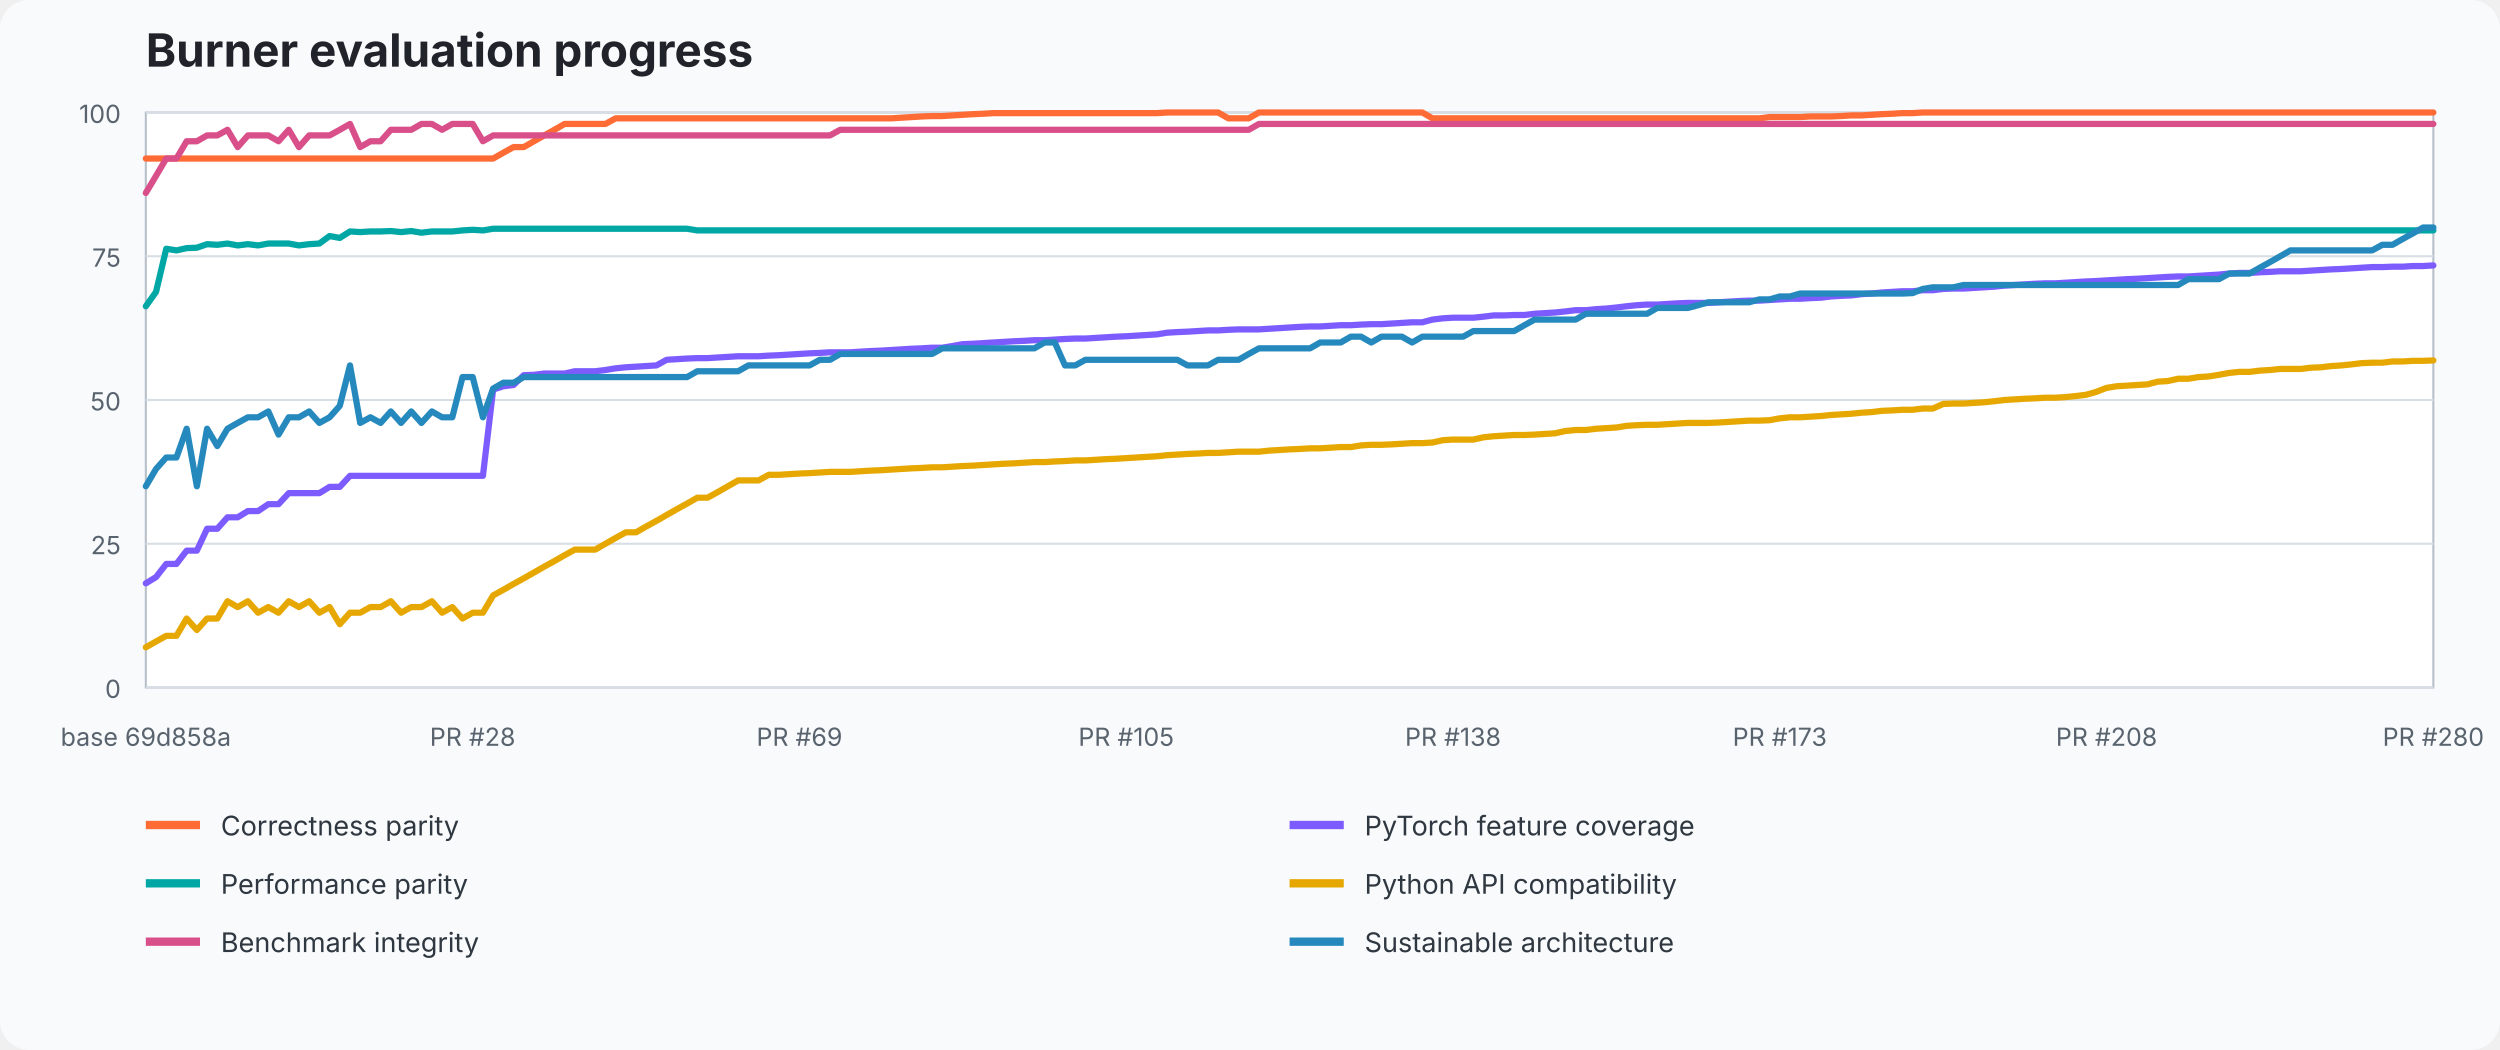
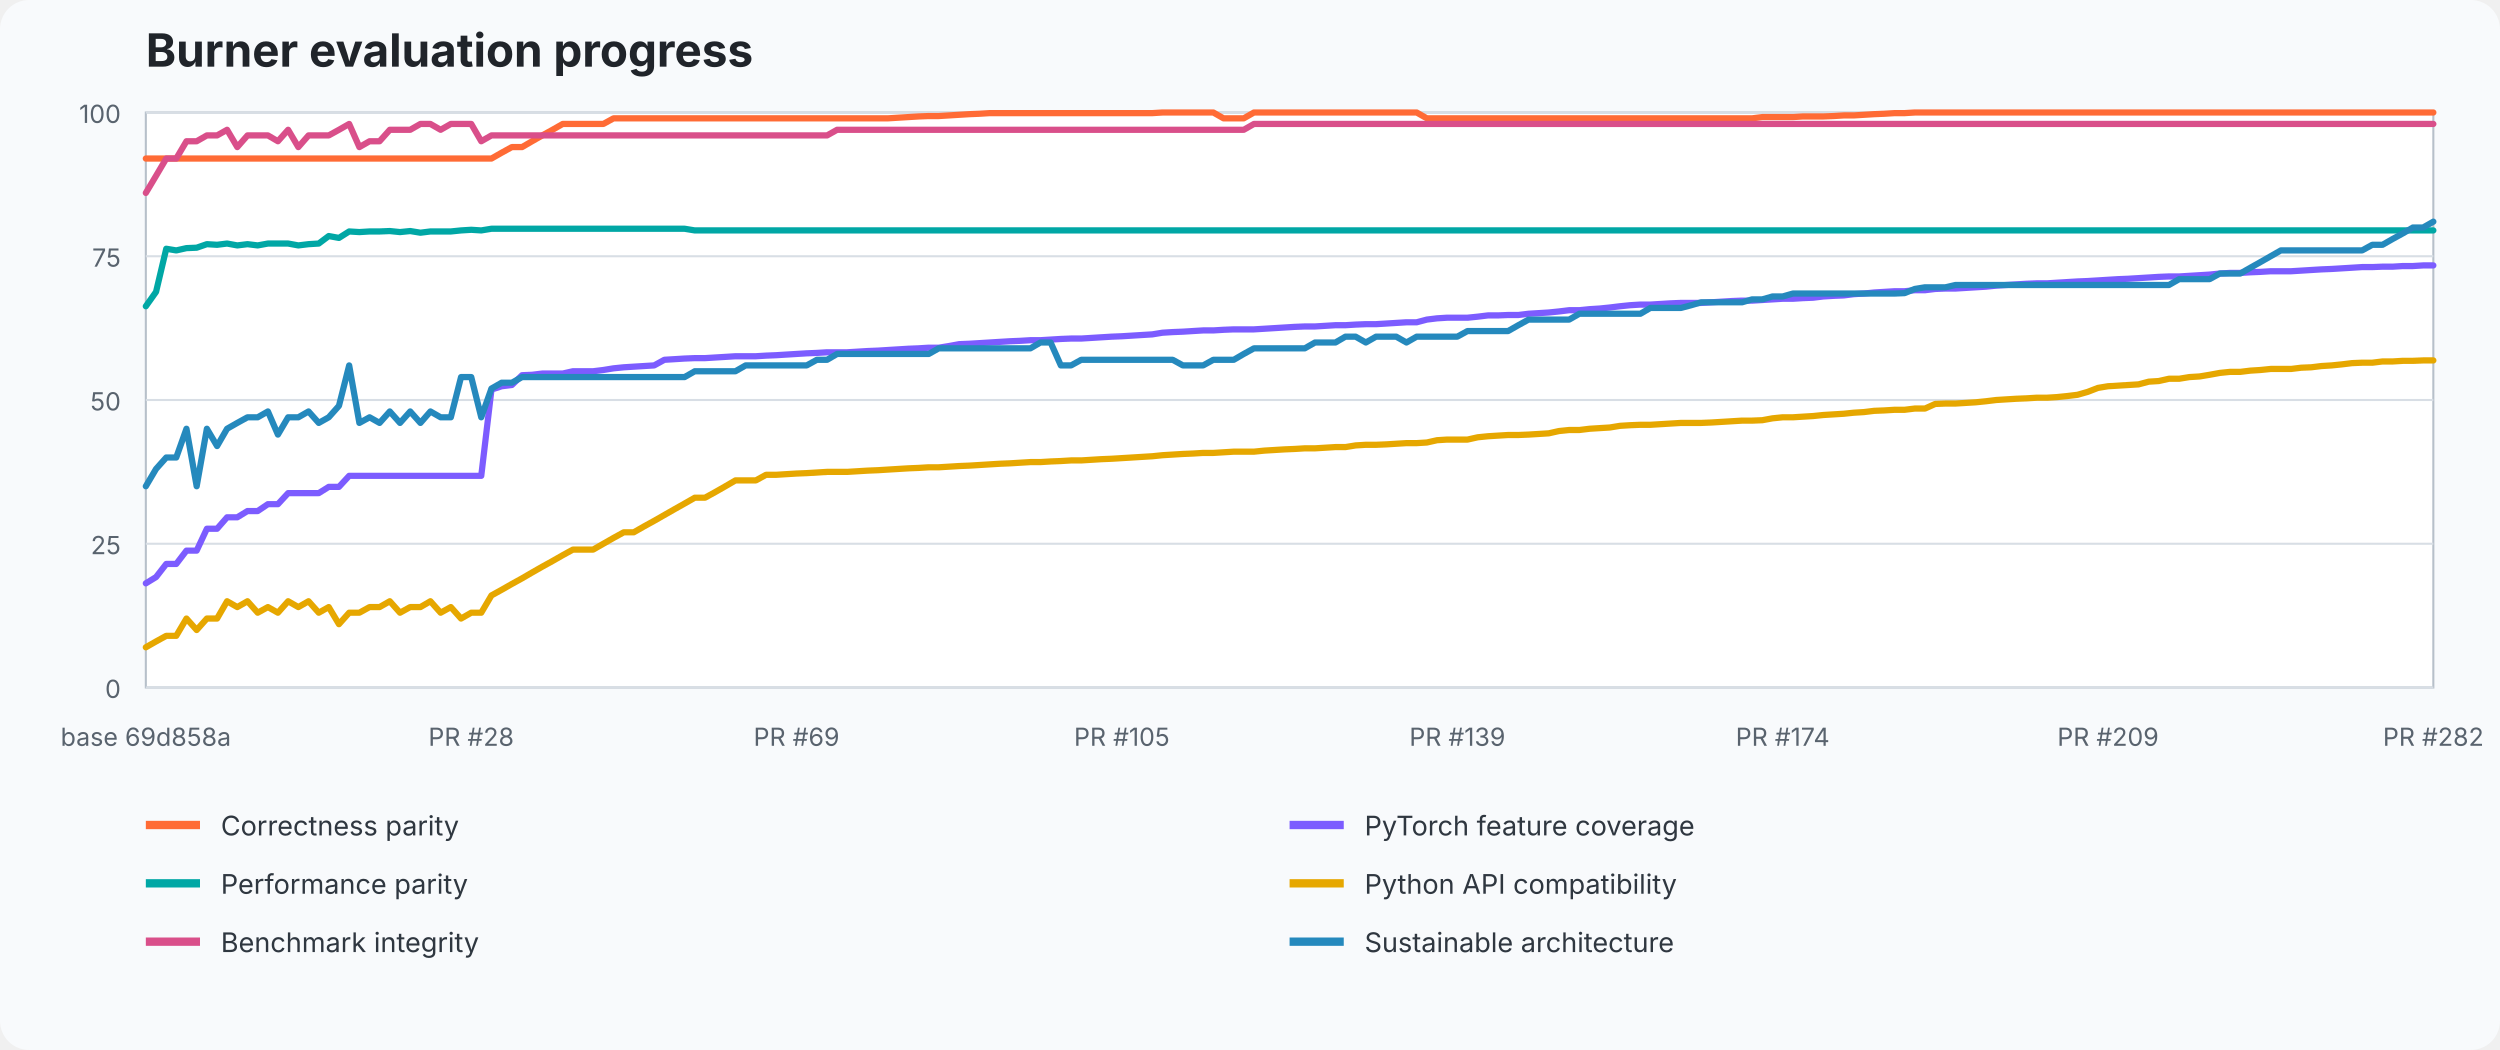
<svg xmlns="http://www.w3.org/2000/svg" width="1200" height="504" viewBox="0 0 1200 504" role="img" aria-labelledby="title desc">
  <style>text{font-family:ui-sans-serif,system-ui,-apple-system,BlinkMacSystemFont,"Segoe UI",sans-serif}.title{font-size:22px;font-weight:700;fill:#20242a}.axis{font-size:12px;fill:#59636e}.legend{font-size:13px;fill:#2f3740}.grid{stroke:#d8dee5;stroke-width:1}.plot{fill:#fff;stroke:#b7c0ca}</style>
  <rect width="100%" height="100%" fill="#f8fafc" rx="14" />
  <text x="70" y="32" class="title">Burner evaluation progress</text>
  <rect x="70" y="54" width="1098" height="276" class="plot" />
  <line x1="70" y1="330" x2="1168" y2="330" class="grid" />
  <text x="58" y="335" text-anchor="end" class="axis">0</text>
  <line x1="70" y1="261" x2="1168" y2="261" class="grid" />
  <text x="58" y="266" text-anchor="end" class="axis">25</text>
  <line x1="70" y1="192" x2="1168" y2="192" class="grid" />
  <text x="58" y="197" text-anchor="end" class="axis">50</text>
  <line x1="70" y1="123" x2="1168" y2="123" class="grid" />
  <text x="58" y="128" text-anchor="end" class="axis">75</text>
  <line x1="70" y1="54" x2="1168" y2="54" class="grid" />
  <text x="58" y="59" text-anchor="end" class="axis">100</text>
-   <polyline points="70.0,76.1 74.9,76.1 79.8,76.1 84.7,76.1 89.6,76.1 94.5,76.1 99.4,76.1 104.3,76.1 109.2,76.1 114.1,76.1 119.0,76.1 123.9,76.1 128.8,76.1 133.7,76.1 138.6,76.1 143.5,76.1 148.4,76.1 153.3,76.1 158.2,76.1 163.1,76.1 168.0,76.1 172.9,76.1 177.8,76.1 182.7,76.1 187.6,76.1 192.5,76.1 197.4,76.1 202.3,76.1 207.3,76.1 212.2,76.1 217.1,76.1 222.0,76.1 226.9,76.1 231.8,76.1 236.7,76.1 241.6,73.3 246.5,70.6 251.4,70.6 256.3,67.8 261.2,65.0 266.1,62.3 271.0,59.5 275.9,59.5 280.8,59.5 285.7,59.5 290.6,59.5 295.5,56.8 300.4,56.8 305.3,56.8 310.2,56.8 315.1,56.8 320.0,56.8 324.9,56.8 329.8,56.8 334.7,56.8 339.6,56.8 344.5,56.8 349.4,56.8 354.3,56.8 359.2,56.8 364.1,56.8 369.0,56.8 373.9,56.8 378.8,56.8 383.7,56.8 388.6,56.8 393.5,56.8 398.4,56.8 403.3,56.8 408.2,56.8 413.1,56.8 418.0,56.8 422.9,56.8 427.8,56.8 432.7,56.5 437.6,56.2 442.5,55.9 447.4,55.7 452.3,55.7 457.2,55.4 462.1,55.1 467.0,54.8 471.9,54.6 476.8,54.3 481.8,54.3 486.7,54.3 491.6,54.3 496.5,54.3 501.4,54.3 506.3,54.3 511.2,54.3 516.1,54.3 521.0,54.3 525.9,54.3 530.8,54.3 535.7,54.3 540.6,54.3 545.5,54.3 550.4,54.3 555.3,54.3 560.2,54.0 565.1,54.0 570.0,54.0 574.9,54.0 579.8,54.0 584.7,54.0 589.6,56.8 594.5,56.8 599.4,56.8 604.3,54.0 609.2,54.0 614.1,54.0 619.0,54.0 623.9,54.0 628.8,54.0 633.7,54.0 638.6,54.0 643.5,54.0 648.4,54.0 653.3,54.0 658.2,54.0 663.1,54.0 668.0,54.0 672.9,54.0 677.8,54.0 682.7,54.0 687.6,56.8 692.5,56.8 697.4,56.8 702.3,56.8 707.2,56.8 712.1,56.8 717.0,56.8 721.9,56.8 726.8,56.8 731.7,56.8 736.6,56.8 741.5,56.8 746.4,56.8 751.3,56.8 756.3,56.8 761.2,56.8 766.1,56.8 771.0,56.8 775.9,56.8 780.8,56.8 785.7,56.8 790.6,56.8 795.5,56.8 800.4,56.8 805.3,56.8 810.2,56.8 815.1,56.8 820.0,56.8 824.9,56.8 829.8,56.8 834.7,56.8 839.6,56.8 844.5,56.8 849.4,56.2 854.3,56.2 859.2,56.2 864.1,56.2 869.0,55.9 873.9,55.9 878.8,55.9 883.7,55.7 888.6,55.4 893.5,55.4 898.4,55.1 903.3,54.8 908.2,54.6 913.1,54.3 918.0,54.3 922.9,54.0 927.8,54.0 932.7,54.0 937.6,54.0 942.5,54.0 947.4,54.0 952.3,54.0 957.2,54.0 962.1,54.0 967.0,54.0 971.9,54.0 976.8,54.0 981.7,54.0 986.6,54.0 991.5,54.0 996.4,54.0 1001.3,54.0 1006.2,54.0 1011.1,54.0 1016.0,54.0 1020.9,54.0 1025.8,54.0 1030.8,54.0 1035.7,54.0 1040.6,54.0 1045.5,54.0 1050.4,54.0 1055.3,54.0 1060.2,54.0 1065.1,54.0 1070.0,54.0 1074.9,54.0 1079.8,54.0 1084.7,54.0 1089.6,54.0 1094.5,54.0 1099.4,54.0 1104.3,54.0 1109.2,54.0 1114.1,54.0 1119.0,54.0 1123.9,54.0 1128.8,54.0 1133.7,54.0 1138.6,54.0 1143.5,54.0 1148.4,54.0 1153.3,54.0 1158.2,54.0 1163.1,54.0 1168.0,54.0" fill="none" stroke="#ff6b35" stroke-width="3" stroke-linejoin="round" stroke-linecap="round" />
-   <polyline points="70.0,280.0 74.9,277.0 79.8,270.7 84.7,270.7 89.6,264.3 94.5,264.3 99.4,253.8 104.3,253.8 109.2,248.3 114.1,248.3 119.0,245.3 123.9,245.3 128.8,242.0 133.7,242.0 138.6,236.7 143.5,236.7 148.4,236.7 153.3,236.7 158.2,233.7 163.1,233.7 168.0,228.4 172.9,228.4 177.8,228.4 182.7,228.4 187.6,228.4 192.5,228.4 197.4,228.4 202.3,228.4 207.3,228.4 212.2,228.4 217.1,228.4 222.0,228.4 226.9,228.4 231.8,228.4 236.7,187.0 241.6,185.4 246.5,184.8 251.4,180.1 256.3,179.9 261.2,179.3 266.1,179.3 271.0,179.3 275.9,178.2 280.8,178.2 285.7,178.2 290.6,177.6 295.5,176.8 300.4,176.3 305.3,176.0 310.2,175.7 315.1,175.4 320.0,172.7 324.9,172.4 329.8,172.1 334.7,171.9 339.6,171.9 344.5,171.6 349.4,171.3 354.3,171.0 359.2,171.0 364.1,171.0 369.0,170.7 373.9,170.5 378.8,170.2 383.7,169.9 388.6,169.6 393.5,169.4 398.4,169.1 403.3,169.1 408.2,169.1 413.1,168.8 418.0,168.5 422.9,168.3 427.8,168.0 432.7,167.7 437.6,167.4 442.5,167.2 447.4,166.9 452.3,166.9 457.2,166.1 462.1,165.2 467.0,165.0 471.9,164.7 476.8,164.4 481.8,164.1 486.7,163.8 491.6,163.6 496.5,163.3 501.4,163.3 506.3,163.0 511.2,162.7 516.1,162.5 521.0,162.5 525.9,162.2 530.8,161.9 535.7,161.6 540.6,161.4 545.5,161.1 550.4,160.8 555.3,160.5 560.2,159.7 565.1,159.4 570.0,159.2 574.9,158.9 579.8,158.6 584.7,158.6 589.6,158.3 594.5,158.1 599.4,158.1 604.3,158.1 609.2,157.8 614.1,157.5 619.0,157.2 623.9,156.9 628.8,156.7 633.7,156.7 638.6,156.4 643.5,156.1 648.4,156.1 653.3,155.8 658.2,155.6 663.1,155.6 668.0,155.3 672.9,155.0 677.8,154.7 682.7,154.7 687.6,153.4 692.5,152.8 697.4,152.5 702.3,152.5 707.2,152.5 712.1,152.0 717.0,151.4 721.9,151.4 726.8,151.2 731.7,151.2 736.6,150.6 741.5,150.3 746.4,150.0 751.3,149.5 756.3,148.9 761.2,148.9 766.1,148.4 771.0,148.1 775.9,147.6 780.8,147.0 785.7,146.5 790.6,146.2 795.5,146.2 800.4,145.9 805.3,145.6 810.2,145.4 815.1,145.4 820.0,145.4 824.9,145.1 829.8,144.8 834.7,144.5 839.6,144.3 844.5,144.3 849.4,144.0 854.3,143.7 859.2,143.4 864.1,143.4 869.0,143.1 873.9,142.9 878.8,142.3 883.7,142.0 888.6,141.8 893.5,141.2 898.4,140.9 903.3,140.4 908.2,140.1 913.1,139.8 918.0,139.8 922.9,139.3 927.8,139.3 932.7,138.7 937.6,138.5 942.5,138.5 947.4,138.2 952.3,137.9 957.2,137.6 962.1,137.1 967.0,136.8 971.9,136.5 976.8,136.2 981.7,136.0 986.6,136.0 991.5,135.7 996.4,135.4 1001.3,135.1 1006.2,134.9 1011.1,134.6 1016.0,134.3 1020.9,134.0 1025.8,133.8 1030.8,133.5 1035.7,133.2 1040.6,132.9 1045.5,132.7 1050.4,132.7 1055.3,132.4 1060.2,132.1 1065.1,131.8 1070.0,131.3 1074.9,131.0 1079.8,131.0 1084.7,130.7 1089.6,130.5 1094.5,130.2 1099.4,130.2 1104.3,130.2 1109.2,129.9 1114.1,129.6 1119.0,129.3 1123.9,129.1 1128.8,128.8 1133.7,128.5 1138.6,128.2 1143.5,128.2 1148.4,128.0 1153.3,128.0 1158.2,127.7 1163.1,127.7 1168.0,127.4" fill="none" stroke="#7c5cff" stroke-width="3" stroke-linejoin="round" stroke-linecap="round" />
-   <polyline points="70.0,147.0 74.9,140.1 79.8,119.4 84.7,120.2 89.6,119.1 94.5,118.9 99.4,117.2 104.3,117.5 109.2,116.9 114.1,117.8 119.0,117.2 123.9,117.8 128.8,116.9 133.7,116.9 138.6,116.9 143.5,117.8 148.4,117.2 153.3,116.9 158.2,113.3 163.1,114.2 168.0,111.1 172.9,111.4 177.8,111.1 182.7,111.1 187.6,110.9 192.5,111.4 197.4,110.9 202.3,111.7 207.3,111.1 212.2,111.1 217.1,111.1 222.0,110.6 226.9,110.3 231.8,110.6 236.7,109.8 241.6,109.8 246.5,109.8 251.4,109.8 256.3,109.8 261.2,109.8 266.1,109.8 271.0,109.8 275.9,109.8 280.8,109.8 285.7,109.8 290.6,109.8 295.5,109.8 300.4,109.8 305.3,109.8 310.2,109.8 315.1,109.8 320.0,109.8 324.9,109.8 329.8,109.8 334.7,110.6 339.6,110.6 344.5,110.6 349.4,110.6 354.3,110.6 359.2,110.6 364.1,110.6 369.0,110.6 373.9,110.6 378.8,110.6 383.7,110.6 388.6,110.6 393.5,110.6 398.4,110.6 403.3,110.6 408.2,110.6 413.1,110.6 418.0,110.6 422.9,110.6 427.8,110.6 432.7,110.6 437.6,110.6 442.5,110.6 447.4,110.6 452.3,110.6 457.2,110.6 462.1,110.6 467.0,110.6 471.9,110.6 476.8,110.6 481.8,110.6 486.7,110.6 491.6,110.6 496.5,110.6 501.4,110.6 506.3,110.6 511.2,110.6 516.1,110.6 521.0,110.6 525.9,110.6 530.8,110.6 535.7,110.6 540.6,110.6 545.5,110.6 550.4,110.6 555.3,110.6 560.2,110.6 565.1,110.6 570.0,110.6 574.9,110.6 579.8,110.6 584.7,110.6 589.6,110.6 594.5,110.6 599.4,110.6 604.3,110.6 609.2,110.6 614.1,110.6 619.0,110.6 623.9,110.6 628.8,110.6 633.7,110.6 638.6,110.6 643.5,110.6 648.4,110.6 653.3,110.6 658.2,110.6 663.1,110.6 668.0,110.6 672.9,110.6 677.8,110.6 682.7,110.6 687.6,110.6 692.5,110.6 697.4,110.6 702.3,110.6 707.2,110.6 712.1,110.6 717.0,110.6 721.9,110.6 726.8,110.6 731.7,110.6 736.6,110.6 741.5,110.6 746.4,110.6 751.3,110.6 756.3,110.6 761.2,110.6 766.1,110.6 771.0,110.6 775.9,110.6 780.8,110.6 785.7,110.6 790.6,110.6 795.5,110.6 800.4,110.6 805.3,110.6 810.2,110.6 815.1,110.6 820.0,110.6 824.9,110.6 829.8,110.6 834.7,110.6 839.6,110.6 844.5,110.6 849.4,110.6 854.3,110.6 859.2,110.6 864.1,110.6 869.0,110.6 873.9,110.6 878.8,110.6 883.7,110.6 888.6,110.6 893.5,110.6 898.4,110.6 903.3,110.6 908.2,110.6 913.1,110.6 918.0,110.6 922.9,110.6 927.8,110.6 932.7,110.6 937.6,110.6 942.5,110.6 947.4,110.6 952.3,110.6 957.2,110.6 962.1,110.6 967.0,110.6 971.9,110.6 976.8,110.6 981.7,110.6 986.6,110.6 991.5,110.6 996.4,110.6 1001.3,110.6 1006.2,110.6 1011.1,110.6 1016.0,110.6 1020.9,110.6 1025.8,110.6 1030.8,110.6 1035.7,110.6 1040.6,110.6 1045.5,110.6 1050.4,110.6 1055.3,110.6 1060.2,110.6 1065.1,110.6 1070.0,110.6 1074.9,110.6 1079.8,110.6 1084.7,110.6 1089.6,110.6 1094.5,110.6 1099.4,110.6 1104.3,110.6 1109.2,110.6 1114.1,110.6 1119.0,110.6 1123.9,110.6 1128.8,110.6 1133.7,110.6 1138.6,110.6 1143.5,110.6 1148.4,110.6 1153.3,110.6 1158.2,110.6 1163.1,110.6 1168.0,110.6" fill="none" stroke="#00a7a5" stroke-width="3" stroke-linejoin="round" stroke-linecap="round" />
-   <polyline points="70.0,310.7 74.9,307.9 79.8,305.2 84.7,305.2 89.6,296.9 94.5,302.4 99.4,296.9 104.3,296.9 109.2,288.6 114.1,291.4 119.0,288.6 123.9,294.1 128.8,291.4 133.7,294.1 138.6,288.6 143.5,291.4 148.4,288.6 153.3,294.1 158.2,291.4 163.1,299.6 168.0,294.1 172.9,294.1 177.8,291.4 182.7,291.4 187.6,288.6 192.5,294.1 197.4,291.4 202.3,291.4 207.3,288.6 212.2,294.1 217.1,291.4 222.0,296.9 226.9,294.1 231.8,294.1 236.7,285.8 241.6,283.1 246.5,280.3 251.4,277.6 256.3,274.8 261.2,272.0 266.1,269.3 271.0,266.5 275.9,263.8 280.8,263.8 285.7,263.8 290.6,261.0 295.5,258.2 300.4,255.5 305.3,255.5 310.2,252.7 315.1,250.0 320.0,247.2 324.9,244.4 329.8,241.7 334.7,238.9 339.6,238.9 344.5,236.2 349.4,233.4 354.3,230.6 359.2,230.6 364.1,230.6 369.0,227.9 373.9,227.9 378.8,227.6 383.7,227.3 388.6,227.1 393.5,226.8 398.4,226.5 403.3,226.5 408.2,226.5 413.1,226.2 418.0,225.9 422.9,225.7 427.8,225.4 432.7,225.1 437.6,224.8 442.5,224.6 447.4,224.3 452.3,224.3 457.2,224.0 462.1,223.7 467.0,223.5 471.9,223.2 476.8,222.9 481.8,222.6 486.7,222.4 491.6,222.1 496.5,221.8 501.4,221.8 506.3,221.5 511.2,221.3 516.1,221.0 521.0,221.0 525.9,220.7 530.8,220.4 535.7,220.2 540.6,219.9 545.5,219.6 550.4,219.3 555.3,219.0 560.2,218.5 565.1,218.2 570.0,217.9 574.9,217.7 579.8,217.4 584.7,217.4 589.6,217.1 594.5,216.8 599.4,216.8 604.3,216.8 609.2,216.3 614.1,216.0 619.0,215.7 623.9,215.5 628.8,215.2 633.7,215.2 638.6,214.9 643.5,214.6 648.4,214.6 653.3,213.8 658.2,213.5 663.1,213.5 668.0,213.3 672.9,213.0 677.8,212.7 682.7,212.7 687.6,212.4 692.5,211.3 697.4,211.0 702.3,211.0 707.2,211.0 712.1,209.9 717.0,209.4 721.9,209.1 726.8,208.8 731.7,208.8 736.6,208.6 741.5,208.3 746.4,208.0 751.3,206.9 756.3,206.4 761.2,206.4 766.1,205.8 771.0,205.5 775.9,205.2 780.8,204.4 785.7,204.1 790.6,203.9 795.5,203.9 800.4,203.6 805.3,203.3 810.2,203.0 815.1,203.0 820.0,203.0 824.9,202.8 829.8,202.5 834.7,202.2 839.6,201.9 844.5,201.9 849.4,201.7 854.3,200.8 859.2,200.3 864.1,200.3 869.0,200.0 873.9,199.7 878.8,199.2 883.7,198.9 888.6,198.6 893.5,198.1 898.4,197.8 903.3,197.2 908.2,197.0 913.1,196.7 918.0,196.7 922.9,196.1 927.8,196.1 932.7,193.9 937.6,193.7 942.5,193.7 947.4,193.4 952.3,193.1 957.2,192.6 962.1,192.0 967.0,191.7 971.9,191.4 976.8,191.2 981.7,190.9 986.6,190.9 991.5,190.6 996.4,190.1 1001.3,189.5 1006.2,188.1 1011.1,186.2 1016.0,185.4 1020.9,185.1 1025.8,184.8 1030.8,184.5 1035.7,183.2 1040.6,182.9 1045.5,181.8 1050.4,181.8 1055.3,181.0 1060.2,180.7 1065.1,179.9 1070.0,179.0 1074.9,178.5 1079.8,178.5 1084.7,177.9 1089.6,177.6 1094.5,177.1 1099.4,177.1 1104.3,177.1 1109.2,176.5 1114.1,176.3 1119.0,175.7 1123.9,175.4 1128.8,174.9 1133.7,174.3 1138.6,174.1 1143.5,174.1 1148.4,173.5 1153.3,173.5 1158.2,173.2 1163.1,173.2 1168.0,173.0" fill="none" stroke="#e6a700" stroke-width="3" stroke-linejoin="round" stroke-linecap="round" />
-   <polyline points="70.0,92.6 74.9,84.4 79.8,76.1 84.7,76.1 89.6,67.8 94.5,67.8 99.4,65.0 104.3,65.0 109.2,62.3 114.1,70.6 119.0,65.0 123.9,65.0 128.8,65.0 133.7,67.8 138.6,62.3 143.5,70.6 148.4,65.0 153.3,65.0 158.2,65.0 163.1,62.3 168.0,59.5 172.9,70.6 177.8,67.8 182.7,67.8 187.6,62.3 192.5,62.3 197.4,62.3 202.3,59.5 207.3,59.5 212.2,62.3 217.1,59.5 222.0,59.5 226.9,59.5 231.8,67.8 236.7,65.0 241.6,65.0 246.5,65.0 251.4,65.0 256.3,65.0 261.2,65.0 266.1,65.0 271.0,65.0 275.9,65.0 280.8,65.0 285.7,65.0 290.6,65.0 295.5,65.0 300.4,65.0 305.3,65.0 310.2,65.0 315.1,65.0 320.0,65.0 324.9,65.0 329.8,65.0 334.7,65.0 339.6,65.0 344.5,65.0 349.4,65.0 354.3,65.0 359.2,65.0 364.1,65.0 369.0,65.0 373.9,65.0 378.8,65.0 383.7,65.0 388.6,65.0 393.5,65.0 398.4,65.0 403.3,62.3 408.2,62.3 413.1,62.3 418.0,62.3 422.9,62.3 427.8,62.3 432.7,62.3 437.6,62.3 442.5,62.3 447.4,62.3 452.3,62.3 457.2,62.3 462.1,62.3 467.0,62.3 471.9,62.3 476.8,62.3 481.8,62.3 486.7,62.3 491.6,62.3 496.5,62.3 501.4,62.3 506.3,62.3 511.2,62.3 516.1,62.3 521.0,62.3 525.9,62.3 530.8,62.3 535.7,62.3 540.6,62.3 545.5,62.3 550.4,62.3 555.3,62.3 560.2,62.3 565.1,62.3 570.0,62.3 574.9,62.3 579.8,62.3 584.7,62.3 589.6,62.3 594.5,62.3 599.4,62.3 604.3,59.5 609.2,59.5 614.1,59.5 619.0,59.5 623.9,59.5 628.8,59.5 633.7,59.5 638.6,59.5 643.5,59.5 648.4,59.5 653.3,59.5 658.2,59.5 663.1,59.5 668.0,59.5 672.9,59.5 677.8,59.5 682.7,59.5 687.6,59.5 692.5,59.5 697.4,59.5 702.3,59.5 707.2,59.5 712.1,59.5 717.0,59.5 721.9,59.5 726.8,59.5 731.7,59.5 736.6,59.5 741.5,59.5 746.4,59.5 751.3,59.5 756.3,59.5 761.2,59.5 766.1,59.5 771.0,59.5 775.9,59.5 780.8,59.5 785.7,59.5 790.6,59.5 795.5,59.5 800.4,59.5 805.3,59.5 810.2,59.5 815.1,59.5 820.0,59.5 824.9,59.5 829.8,59.5 834.7,59.5 839.6,59.5 844.5,59.5 849.4,59.5 854.3,59.5 859.2,59.5 864.1,59.5 869.0,59.5 873.9,59.5 878.8,59.5 883.7,59.5 888.6,59.5 893.5,59.5 898.4,59.5 903.3,59.5 908.2,59.5 913.1,59.5 918.0,59.5 922.9,59.5 927.8,59.5 932.7,59.5 937.6,59.5 942.5,59.5 947.4,59.5 952.3,59.5 957.2,59.5 962.1,59.5 967.0,59.5 971.9,59.5 976.8,59.5 981.7,59.5 986.6,59.5 991.5,59.5 996.4,59.5 1001.3,59.5 1006.2,59.5 1011.1,59.5 1016.0,59.5 1020.9,59.5 1025.8,59.5 1030.8,59.5 1035.7,59.5 1040.6,59.5 1045.5,59.5 1050.4,59.5 1055.3,59.5 1060.2,59.5 1065.1,59.5 1070.0,59.5 1074.9,59.5 1079.8,59.5 1084.7,59.5 1089.6,59.5 1094.5,59.5 1099.4,59.5 1104.3,59.5 1109.2,59.5 1114.1,59.5 1119.0,59.5 1123.9,59.5 1128.8,59.5 1133.7,59.5 1138.6,59.5 1143.5,59.5 1148.4,59.5 1153.3,59.5 1158.2,59.5 1163.1,59.5 1168.0,59.5" fill="none" stroke="#d94f8a" stroke-width="3" stroke-linejoin="round" stroke-linecap="round" />
-   <polyline points="70.0,233.4 74.9,225.1 79.8,219.6 84.7,219.6 89.6,205.8 94.5,233.4 99.4,205.8 104.3,214.1 109.2,205.8 114.1,203.0 119.0,200.3 123.9,200.3 128.8,197.5 133.7,208.6 138.6,200.3 143.5,200.3 148.4,197.5 153.3,203.0 158.2,200.3 163.1,194.8 168.0,175.4 172.9,203.0 177.8,200.3 182.7,203.0 187.6,197.5 192.5,203.0 197.4,197.5 202.3,203.0 207.3,197.5 212.2,200.3 217.1,200.3 222.0,181.0 226.9,181.0 231.8,200.3 236.7,186.5 241.6,183.7 246.5,183.7 251.4,181.0 256.3,181.0 261.2,181.0 266.1,181.0 271.0,181.0 275.9,181.0 280.8,181.0 285.7,181.0 290.6,181.0 295.5,181.0 300.4,181.0 305.3,181.0 310.2,181.0 315.1,181.0 320.0,181.0 324.9,181.0 329.8,181.0 334.7,178.2 339.6,178.2 344.5,178.2 349.4,178.2 354.3,178.2 359.2,175.4 364.1,175.4 369.0,175.4 373.9,175.4 378.8,175.4 383.7,175.4 388.6,175.4 393.5,172.7 398.4,172.7 403.3,169.9 408.2,169.9 413.1,169.9 418.0,169.9 422.9,169.9 427.8,169.9 432.7,169.9 437.6,169.9 442.5,169.9 447.4,169.9 452.3,167.2 457.2,167.2 462.1,167.2 467.0,167.2 471.9,167.2 476.8,167.2 481.8,167.2 486.7,167.2 491.6,167.2 496.5,167.2 501.4,164.4 506.3,164.4 511.2,175.4 516.1,175.4 521.0,172.7 525.9,172.7 530.8,172.7 535.7,172.7 540.6,172.7 545.5,172.7 550.4,172.7 555.3,172.7 560.2,172.7 565.1,172.7 570.0,175.4 574.9,175.4 579.8,175.4 584.7,172.7 589.6,172.7 594.5,172.7 599.4,169.9 604.3,167.2 609.2,167.2 614.1,167.2 619.0,167.2 623.9,167.2 628.8,167.2 633.7,164.4 638.6,164.4 643.5,164.4 648.4,161.6 653.3,161.6 658.2,164.4 663.1,161.6 668.0,161.6 672.9,161.6 677.8,164.4 682.7,161.6 687.6,161.6 692.5,161.6 697.4,161.6 702.3,161.6 707.2,158.9 712.1,158.9 717.0,158.9 721.9,158.9 726.8,158.9 731.7,156.1 736.6,153.4 741.5,153.4 746.4,153.4 751.3,153.4 756.3,153.4 761.2,150.6 766.1,150.6 771.0,150.6 775.9,150.6 780.8,150.6 785.7,150.6 790.6,150.6 795.5,147.8 800.4,147.8 805.3,147.8 810.2,147.8 815.1,146.5 820.0,145.1 824.9,145.1 829.8,145.1 834.7,145.1 839.6,145.1 844.5,143.7 849.4,143.7 854.3,142.3 859.2,142.3 864.1,140.9 869.0,140.9 873.9,140.9 878.8,140.9 883.7,140.9 888.6,140.9 893.5,140.9 898.4,140.9 903.3,140.9 908.2,140.9 913.1,140.9 918.0,140.7 922.9,138.7 927.8,137.9 932.7,137.9 937.6,137.9 942.5,136.8 947.4,136.8 952.3,136.8 957.2,136.8 962.1,136.8 967.0,136.8 971.9,136.8 976.8,136.8 981.7,136.8 986.6,136.8 991.5,136.8 996.4,136.8 1001.3,136.8 1006.2,136.8 1011.1,136.8 1016.0,136.8 1020.9,136.8 1025.8,136.8 1030.8,136.8 1035.7,136.8 1040.6,136.8 1045.5,136.8 1050.4,134.0 1055.3,134.0 1060.2,134.0 1065.1,134.0 1070.0,131.3 1074.9,131.3 1079.8,131.3 1084.7,128.5 1089.6,125.8 1094.5,123.0 1099.4,120.2 1104.3,120.2 1109.2,120.2 1114.1,120.2 1119.0,120.2 1123.9,120.2 1128.8,120.2 1133.7,120.2 1138.6,120.2 1143.5,117.5 1148.4,117.5 1153.3,114.7 1158.2,112.0 1163.1,109.2 1168.0,109.2" fill="none" stroke="#2589bd" stroke-width="3" stroke-linejoin="round" stroke-linecap="round" />
+   <polyline points="70.0,76.1 74.9,76.1 79.8,76.1 84.6,76.1 89.5,76.1 94.4,76.1 99.3,76.1 104.2,76.1 109.0,76.1 113.9,76.1 118.8,76.1 123.7,76.1 128.6,76.1 133.4,76.1 138.3,76.1 143.2,76.1 148.1,76.1 153.0,76.1 157.8,76.1 162.7,76.1 167.6,76.1 172.5,76.1 177.4,76.1 182.2,76.1 187.1,76.1 192.0,76.1 196.9,76.1 201.8,76.1 206.6,76.1 211.5,76.1 216.4,76.1 221.3,76.1 226.2,76.1 231.0,76.1 235.9,76.1 240.8,73.3 245.7,70.6 250.6,70.6 255.4,67.8 260.3,65.0 265.2,62.3 270.1,59.5 275.0,59.5 279.8,59.5 284.7,59.5 289.6,59.5 294.5,56.8 299.4,56.8 304.2,56.8 309.1,56.8 314.0,56.8 318.9,56.8 323.8,56.8 328.6,56.8 333.5,56.8 338.4,56.8 343.3,56.8 348.2,56.8 353.0,56.8 357.9,56.8 362.8,56.8 367.7,56.8 372.6,56.8 377.4,56.8 382.3,56.8 387.2,56.8 392.1,56.8 397.0,56.8 401.8,56.8 406.7,56.8 411.6,56.8 416.5,56.8 421.4,56.8 426.2,56.8 431.1,56.5 436.0,56.2 440.9,55.9 445.8,55.7 450.6,55.7 455.5,55.4 460.4,55.1 465.3,54.8 470.2,54.6 475.0,54.3 479.9,54.3 484.8,54.3 489.7,54.3 494.6,54.3 499.4,54.3 504.3,54.3 509.2,54.3 514.1,54.3 519.0,54.3 523.8,54.3 528.7,54.3 533.6,54.3 538.5,54.3 543.4,54.3 548.2,54.3 553.1,54.3 558.0,54.0 562.9,54.0 567.8,54.0 572.6,54.0 577.5,54.0 582.4,54.0 587.3,56.8 592.2,56.8 597.0,56.8 601.9,54.0 606.8,54.0 611.7,54.0 616.6,54.0 621.4,54.0 626.3,54.0 631.2,54.0 636.1,54.0 641.0,54.0 645.8,54.0 650.7,54.0 655.6,54.0 660.5,54.0 665.4,54.0 670.2,54.0 675.1,54.0 680.0,54.0 684.9,56.8 689.8,56.8 694.6,56.8 699.5,56.8 704.4,56.8 709.3,56.8 714.2,56.8 719.0,56.8 723.9,56.8 728.8,56.8 733.7,56.8 738.6,56.8 743.4,56.8 748.3,56.8 753.2,56.8 758.1,56.8 763.0,56.8 767.8,56.8 772.7,56.8 777.6,56.8 782.5,56.8 787.4,56.8 792.2,56.8 797.1,56.8 802.0,56.8 806.9,56.8 811.8,56.8 816.6,56.8 821.5,56.8 826.4,56.8 831.3,56.8 836.2,56.8 841.0,56.8 845.9,56.2 850.8,56.2 855.7,56.2 860.6,56.2 865.4,55.9 870.3,55.9 875.2,55.9 880.1,55.7 885.0,55.4 889.8,55.4 894.7,55.1 899.6,54.8 904.5,54.6 909.4,54.3 914.2,54.3 919.1,54.0 924.0,54.0 928.9,54.0 933.8,54.0 938.6,54.0 943.5,54.0 948.4,54.0 953.3,54.0 958.2,54.0 963.0,54.0 967.9,54.0 972.8,54.0 977.7,54.0 982.6,54.0 987.4,54.0 992.3,54.0 997.2,54.0 1002.1,54.0 1007.0,54.0 1011.8,54.0 1016.7,54.0 1021.6,54.0 1026.5,54.0 1031.4,54.0 1036.2,54.0 1041.1,54.0 1046.0,54.0 1050.9,54.0 1055.8,54.0 1060.6,54.0 1065.5,54.0 1070.4,54.0 1075.3,54.0 1080.2,54.0 1085.0,54.0 1089.9,54.0 1094.8,54.0 1099.7,54.0 1104.6,54.0 1109.4,54.0 1114.3,54.0 1119.2,54.0 1124.1,54.0 1129.0,54.0 1133.8,54.0 1138.7,54.0 1143.6,54.0 1148.5,54.0 1153.4,54.0 1158.2,54.0 1163.1,54.0 1168.0,54.0" fill="none" stroke="#ff6b35" stroke-width="3" stroke-linejoin="round" stroke-linecap="round" />
+   <polyline points="70.0,280.0 74.9,277.0 79.8,270.7 84.6,270.7 89.5,264.3 94.4,264.3 99.3,253.8 104.2,253.8 109.0,248.3 113.9,248.3 118.8,245.3 123.7,245.3 128.6,242.0 133.4,242.0 138.3,236.7 143.2,236.7 148.1,236.7 153.0,236.7 157.8,233.7 162.7,233.7 167.6,228.4 172.5,228.4 177.4,228.4 182.2,228.4 187.1,228.4 192.0,228.4 196.9,228.4 201.8,228.4 206.6,228.4 211.5,228.4 216.4,228.4 221.3,228.4 226.2,228.4 231.0,228.4 235.9,187.0 240.8,185.4 245.7,184.8 250.6,180.1 255.4,179.9 260.3,179.3 265.2,179.3 270.1,179.3 275.0,178.2 279.8,178.2 284.7,178.2 289.6,177.6 294.5,176.8 299.4,176.3 304.2,176.0 309.1,175.7 314.0,175.4 318.9,172.7 323.8,172.4 328.6,172.1 333.5,171.9 338.4,171.9 343.3,171.6 348.2,171.3 353.0,171.0 357.9,171.0 362.8,171.0 367.7,170.7 372.6,170.5 377.4,170.2 382.3,169.9 387.2,169.6 392.1,169.4 397.0,169.1 401.8,169.1 406.7,169.1 411.6,168.8 416.5,168.5 421.4,168.3 426.2,168.0 431.1,167.7 436.0,167.4 440.9,167.2 445.8,166.9 450.6,166.9 455.5,166.1 460.4,165.2 465.3,165.0 470.2,164.7 475.0,164.4 479.9,164.1 484.8,163.8 489.7,163.6 494.6,163.3 499.4,163.3 504.3,163.0 509.2,162.7 514.1,162.5 519.0,162.5 523.8,162.2 528.7,161.9 533.6,161.6 538.5,161.4 543.4,161.1 548.2,160.8 553.1,160.5 558.0,159.7 562.9,159.4 567.8,159.2 572.6,158.9 577.5,158.6 582.4,158.6 587.3,158.3 592.2,158.1 597.0,158.1 601.9,158.1 606.8,157.8 611.7,157.5 616.6,157.2 621.4,156.9 626.3,156.7 631.2,156.7 636.1,156.4 641.0,156.1 645.8,156.1 650.7,155.8 655.6,155.6 660.5,155.6 665.4,155.3 670.2,155.0 675.1,154.7 680.0,154.7 684.9,153.4 689.8,152.8 694.6,152.5 699.5,152.5 704.4,152.5 709.3,152.0 714.2,151.4 719.0,151.4 723.9,151.2 728.8,151.2 733.7,150.6 738.6,150.3 743.4,150.0 748.3,149.5 753.2,148.9 758.1,148.9 763.0,148.4 767.8,148.1 772.7,147.6 777.6,147.0 782.5,146.5 787.4,146.2 792.2,146.2 797.1,145.9 802.0,145.6 806.9,145.4 811.8,145.4 816.6,145.4 821.5,145.1 826.4,144.8 831.3,144.5 836.2,144.3 841.0,144.3 845.9,144.0 850.8,143.7 855.7,143.4 860.6,143.4 865.4,143.1 870.3,142.9 875.2,142.3 880.1,142.0 885.0,141.8 889.8,141.2 894.7,140.9 899.6,140.4 904.5,140.1 909.4,139.8 914.2,139.8 919.1,139.3 924.0,139.3 928.9,138.7 933.8,138.5 938.6,138.5 943.5,138.2 948.4,137.9 953.3,137.6 958.2,137.1 963.0,136.8 967.9,136.5 972.8,136.2 977.7,136.0 982.6,136.0 987.4,135.7 992.3,135.4 997.2,135.1 1002.1,134.9 1007.0,134.6 1011.8,134.3 1016.7,134.0 1021.6,133.8 1026.5,133.5 1031.4,133.2 1036.2,132.9 1041.1,132.7 1046.0,132.7 1050.9,132.4 1055.8,132.1 1060.6,131.8 1065.5,131.3 1070.4,131.0 1075.3,131.0 1080.2,130.7 1085.0,130.5 1089.9,130.2 1094.8,130.2 1099.7,130.2 1104.6,129.9 1109.4,129.6 1114.3,129.3 1119.2,129.1 1124.1,128.8 1129.0,128.5 1133.8,128.2 1138.7,128.2 1143.6,128.0 1148.5,128.0 1153.4,127.7 1158.2,127.7 1163.1,127.4 1168.0,127.4" fill="none" stroke="#7c5cff" stroke-width="3" stroke-linejoin="round" stroke-linecap="round" />
+   <polyline points="70.0,147.0 74.9,140.1 79.8,119.4 84.6,120.2 89.5,119.1 94.4,118.9 99.3,117.2 104.2,117.5 109.0,116.9 113.9,117.8 118.8,117.2 123.7,117.8 128.6,116.9 133.4,116.9 138.3,116.9 143.2,117.8 148.1,117.2 153.0,116.9 157.8,113.3 162.7,114.2 167.6,111.1 172.5,111.4 177.4,111.1 182.2,111.1 187.1,110.9 192.0,111.4 196.9,110.9 201.8,111.7 206.6,111.1 211.5,111.1 216.4,111.1 221.3,110.6 226.2,110.3 231.0,110.6 235.9,109.8 240.8,109.8 245.7,109.8 250.6,109.8 255.4,109.8 260.3,109.8 265.2,109.8 270.1,109.8 275.0,109.8 279.8,109.8 284.7,109.8 289.6,109.8 294.5,109.8 299.4,109.8 304.2,109.8 309.1,109.8 314.0,109.8 318.9,109.8 323.8,109.8 328.6,109.8 333.5,110.6 338.4,110.6 343.3,110.6 348.2,110.6 353.0,110.6 357.9,110.6 362.8,110.6 367.7,110.6 372.6,110.6 377.4,110.6 382.3,110.6 387.2,110.6 392.1,110.6 397.0,110.6 401.8,110.6 406.7,110.6 411.6,110.6 416.5,110.6 421.4,110.6 426.2,110.6 431.1,110.6 436.0,110.6 440.9,110.6 445.8,110.6 450.6,110.6 455.5,110.6 460.4,110.6 465.3,110.6 470.2,110.6 475.0,110.6 479.9,110.6 484.8,110.6 489.7,110.6 494.6,110.6 499.4,110.6 504.3,110.6 509.2,110.6 514.1,110.6 519.0,110.6 523.8,110.6 528.7,110.6 533.6,110.6 538.5,110.6 543.4,110.6 548.2,110.6 553.1,110.6 558.0,110.6 562.9,110.6 567.8,110.6 572.6,110.6 577.5,110.6 582.4,110.6 587.3,110.6 592.2,110.6 597.0,110.6 601.9,110.6 606.8,110.6 611.7,110.6 616.6,110.6 621.4,110.6 626.3,110.6 631.2,110.6 636.1,110.6 641.0,110.6 645.8,110.6 650.7,110.6 655.6,110.6 660.5,110.6 665.4,110.6 670.2,110.6 675.1,110.6 680.0,110.6 684.9,110.6 689.8,110.6 694.6,110.6 699.5,110.6 704.4,110.6 709.3,110.6 714.2,110.6 719.0,110.6 723.9,110.6 728.8,110.6 733.7,110.6 738.6,110.6 743.4,110.6 748.3,110.6 753.2,110.6 758.1,110.6 763.0,110.6 767.8,110.6 772.7,110.6 777.6,110.6 782.5,110.6 787.4,110.6 792.2,110.6 797.1,110.6 802.0,110.6 806.9,110.6 811.8,110.6 816.6,110.6 821.5,110.6 826.4,110.6 831.3,110.6 836.2,110.6 841.0,110.6 845.9,110.6 850.8,110.6 855.7,110.6 860.6,110.6 865.4,110.6 870.3,110.6 875.2,110.6 880.1,110.6 885.0,110.6 889.8,110.6 894.7,110.6 899.6,110.6 904.5,110.6 909.4,110.6 914.2,110.6 919.1,110.6 924.0,110.6 928.9,110.6 933.8,110.6 938.6,110.6 943.5,110.6 948.4,110.6 953.3,110.6 958.2,110.6 963.0,110.6 967.9,110.6 972.8,110.6 977.7,110.6 982.6,110.6 987.4,110.6 992.3,110.6 997.2,110.6 1002.1,110.6 1007.0,110.6 1011.8,110.6 1016.7,110.6 1021.6,110.6 1026.5,110.6 1031.4,110.6 1036.2,110.6 1041.1,110.6 1046.0,110.6 1050.9,110.6 1055.8,110.6 1060.6,110.6 1065.5,110.6 1070.4,110.6 1075.3,110.6 1080.2,110.6 1085.0,110.6 1089.9,110.6 1094.8,110.6 1099.7,110.6 1104.6,110.6 1109.4,110.6 1114.3,110.6 1119.2,110.6 1124.1,110.6 1129.0,110.6 1133.8,110.6 1138.7,110.6 1143.6,110.6 1148.5,110.6 1153.4,110.6 1158.2,110.6 1163.1,110.6 1168.0,110.6" fill="none" stroke="#00a7a5" stroke-width="3" stroke-linejoin="round" stroke-linecap="round" />
+   <polyline points="70.0,310.7 74.9,307.9 79.8,305.2 84.6,305.2 89.5,296.9 94.4,302.4 99.3,296.9 104.2,296.9 109.0,288.6 113.9,291.4 118.8,288.6 123.7,294.1 128.6,291.4 133.4,294.1 138.3,288.6 143.2,291.4 148.1,288.6 153.0,294.1 157.8,291.4 162.7,299.6 167.6,294.1 172.5,294.1 177.4,291.4 182.2,291.4 187.1,288.6 192.0,294.1 196.9,291.4 201.8,291.4 206.6,288.6 211.5,294.1 216.4,291.4 221.3,296.9 226.2,294.1 231.0,294.1 235.9,285.8 240.8,283.1 245.7,280.3 250.6,277.6 255.4,274.8 260.3,272.0 265.2,269.3 270.1,266.5 275.0,263.8 279.8,263.8 284.7,263.8 289.6,261.0 294.5,258.2 299.4,255.5 304.2,255.5 309.1,252.7 314.0,250.0 318.9,247.2 323.8,244.4 328.6,241.7 333.5,238.9 338.4,238.9 343.3,236.2 348.2,233.4 353.0,230.6 357.9,230.6 362.8,230.6 367.7,227.9 372.6,227.9 377.4,227.6 382.3,227.3 387.2,227.1 392.1,226.8 397.0,226.5 401.8,226.5 406.7,226.5 411.6,226.2 416.5,225.9 421.4,225.7 426.2,225.4 431.1,225.1 436.0,224.8 440.9,224.6 445.8,224.3 450.6,224.3 455.5,224.0 460.4,223.7 465.3,223.5 470.2,223.2 475.0,222.9 479.9,222.6 484.8,222.4 489.7,222.1 494.6,221.8 499.4,221.8 504.3,221.5 509.2,221.3 514.1,221.0 519.0,221.0 523.8,220.7 528.7,220.4 533.6,220.2 538.5,219.9 543.4,219.6 548.2,219.3 553.1,219.0 558.0,218.5 562.9,218.2 567.8,217.9 572.6,217.7 577.5,217.4 582.4,217.4 587.3,217.1 592.2,216.8 597.0,216.8 601.9,216.8 606.8,216.3 611.7,216.0 616.6,215.7 621.4,215.5 626.3,215.2 631.2,215.2 636.1,214.9 641.0,214.6 645.8,214.6 650.7,213.8 655.6,213.5 660.5,213.5 665.4,213.3 670.2,213.0 675.1,212.7 680.0,212.7 684.9,212.4 689.8,211.3 694.6,211.0 699.5,211.0 704.4,211.0 709.3,209.9 714.2,209.4 719.0,209.1 723.9,208.8 728.8,208.8 733.7,208.6 738.6,208.3 743.4,208.0 748.3,206.9 753.2,206.4 758.1,206.4 763.0,205.8 767.8,205.5 772.7,205.2 777.6,204.4 782.5,204.1 787.4,203.9 792.2,203.9 797.1,203.6 802.0,203.3 806.9,203.0 811.8,203.0 816.6,203.0 821.5,202.8 826.4,202.5 831.3,202.2 836.2,201.9 841.0,201.9 845.9,201.7 850.8,200.8 855.7,200.3 860.6,200.3 865.4,200.0 870.3,199.7 875.2,199.2 880.1,198.9 885.0,198.6 889.8,198.1 894.7,197.8 899.6,197.2 904.5,197.0 909.4,196.7 914.2,196.7 919.1,196.1 924.0,196.1 928.9,193.9 933.8,193.7 938.6,193.7 943.5,193.4 948.4,193.1 953.3,192.6 958.2,192.0 963.0,191.7 967.9,191.4 972.8,191.2 977.7,190.9 982.6,190.9 987.4,190.6 992.3,190.1 997.2,189.5 1002.1,188.1 1007.0,186.2 1011.8,185.4 1016.7,185.1 1021.6,184.8 1026.5,184.5 1031.4,183.2 1036.2,182.9 1041.1,181.8 1046.0,181.8 1050.9,181.0 1055.8,180.7 1060.6,179.9 1065.5,179.0 1070.4,178.5 1075.3,178.5 1080.2,177.9 1085.0,177.6 1089.9,177.1 1094.8,177.1 1099.7,177.1 1104.6,176.5 1109.4,176.3 1114.3,175.7 1119.2,175.4 1124.1,174.9 1129.0,174.3 1133.8,174.1 1138.7,174.1 1143.6,173.5 1148.5,173.5 1153.4,173.2 1158.2,173.2 1163.1,173.0 1168.0,173.0" fill="none" stroke="#e6a700" stroke-width="3" stroke-linejoin="round" stroke-linecap="round" />
+   <polyline points="70.0,92.6 74.9,84.4 79.8,76.1 84.6,76.1 89.5,67.8 94.4,67.8 99.3,65.0 104.2,65.0 109.0,62.3 113.9,70.6 118.8,65.0 123.7,65.0 128.6,65.0 133.4,67.8 138.3,62.3 143.2,70.6 148.1,65.0 153.0,65.0 157.8,65.0 162.7,62.3 167.6,59.5 172.5,70.6 177.4,67.8 182.2,67.8 187.1,62.3 192.0,62.3 196.9,62.3 201.8,59.5 206.6,59.5 211.5,62.3 216.4,59.5 221.3,59.5 226.2,59.5 231.0,67.8 235.9,65.0 240.8,65.0 245.7,65.0 250.6,65.0 255.4,65.0 260.3,65.0 265.2,65.0 270.1,65.0 275.0,65.0 279.8,65.0 284.7,65.0 289.6,65.0 294.5,65.0 299.4,65.0 304.2,65.0 309.1,65.0 314.0,65.0 318.9,65.0 323.8,65.0 328.6,65.0 333.5,65.0 338.4,65.0 343.3,65.0 348.2,65.0 353.0,65.0 357.9,65.0 362.8,65.0 367.7,65.0 372.6,65.0 377.4,65.0 382.3,65.0 387.2,65.0 392.1,65.0 397.0,65.0 401.8,62.3 406.7,62.3 411.6,62.3 416.5,62.3 421.4,62.3 426.2,62.3 431.1,62.3 436.0,62.3 440.9,62.3 445.8,62.3 450.6,62.3 455.5,62.3 460.4,62.3 465.3,62.3 470.2,62.3 475.0,62.3 479.9,62.3 484.8,62.3 489.7,62.3 494.6,62.3 499.4,62.3 504.3,62.3 509.2,62.3 514.1,62.3 519.0,62.3 523.8,62.3 528.7,62.3 533.6,62.3 538.5,62.3 543.4,62.3 548.2,62.3 553.1,62.3 558.0,62.3 562.9,62.3 567.8,62.3 572.6,62.3 577.5,62.3 582.4,62.3 587.3,62.3 592.2,62.3 597.0,62.3 601.9,59.5 606.8,59.5 611.7,59.5 616.6,59.5 621.4,59.5 626.3,59.5 631.2,59.5 636.1,59.5 641.0,59.5 645.8,59.5 650.7,59.5 655.6,59.5 660.5,59.5 665.4,59.5 670.2,59.5 675.1,59.5 680.0,59.5 684.9,59.5 689.8,59.5 694.6,59.5 699.5,59.5 704.4,59.5 709.3,59.5 714.2,59.5 719.0,59.5 723.9,59.5 728.8,59.5 733.7,59.5 738.6,59.5 743.4,59.5 748.3,59.5 753.2,59.5 758.1,59.5 763.0,59.5 767.8,59.5 772.7,59.5 777.6,59.5 782.5,59.5 787.4,59.5 792.2,59.5 797.1,59.5 802.0,59.5 806.9,59.5 811.8,59.5 816.6,59.5 821.5,59.5 826.4,59.5 831.3,59.5 836.2,59.5 841.0,59.5 845.9,59.5 850.8,59.5 855.7,59.5 860.6,59.5 865.4,59.5 870.3,59.5 875.2,59.5 880.1,59.5 885.0,59.5 889.8,59.5 894.7,59.5 899.6,59.5 904.5,59.5 909.4,59.5 914.2,59.5 919.1,59.5 924.0,59.5 928.9,59.5 933.8,59.5 938.6,59.5 943.5,59.5 948.4,59.5 953.3,59.5 958.2,59.5 963.0,59.5 967.9,59.5 972.8,59.5 977.7,59.5 982.6,59.5 987.4,59.5 992.3,59.5 997.2,59.5 1002.1,59.5 1007.0,59.5 1011.8,59.5 1016.7,59.5 1021.6,59.5 1026.5,59.5 1031.4,59.5 1036.2,59.5 1041.1,59.5 1046.0,59.5 1050.9,59.5 1055.8,59.5 1060.6,59.5 1065.5,59.5 1070.4,59.5 1075.3,59.5 1080.2,59.5 1085.0,59.5 1089.9,59.5 1094.8,59.5 1099.7,59.5 1104.6,59.5 1109.4,59.5 1114.3,59.5 1119.2,59.5 1124.1,59.5 1129.0,59.5 1133.8,59.5 1138.7,59.5 1143.6,59.5 1148.5,59.5 1153.4,59.5 1158.2,59.5 1163.1,59.5 1168.0,59.5" fill="none" stroke="#d94f8a" stroke-width="3" stroke-linejoin="round" stroke-linecap="round" />
+   <polyline points="70.0,233.4 74.9,225.1 79.8,219.6 84.6,219.6 89.5,205.8 94.4,233.4 99.3,205.8 104.2,214.1 109.0,205.8 113.9,203.0 118.8,200.3 123.7,200.3 128.6,197.5 133.4,208.6 138.3,200.3 143.2,200.3 148.1,197.5 153.0,203.0 157.8,200.3 162.7,194.8 167.6,175.4 172.5,203.0 177.4,200.3 182.2,203.0 187.1,197.5 192.0,203.0 196.9,197.5 201.8,203.0 206.6,197.5 211.5,200.3 216.4,200.3 221.3,181.0 226.2,181.0 231.0,200.3 235.9,186.5 240.8,183.7 245.7,183.7 250.6,181.0 255.4,181.0 260.3,181.0 265.2,181.0 270.1,181.0 275.0,181.0 279.8,181.0 284.7,181.0 289.6,181.0 294.5,181.0 299.4,181.0 304.2,181.0 309.1,181.0 314.0,181.0 318.9,181.0 323.8,181.0 328.6,181.0 333.5,178.2 338.4,178.2 343.3,178.2 348.2,178.2 353.0,178.2 357.9,175.4 362.8,175.4 367.7,175.4 372.6,175.4 377.4,175.4 382.3,175.4 387.2,175.4 392.1,172.7 397.0,172.7 401.8,169.9 406.7,169.9 411.6,169.9 416.5,169.9 421.4,169.9 426.2,169.9 431.1,169.9 436.0,169.9 440.9,169.9 445.8,169.9 450.6,167.2 455.5,167.2 460.4,167.2 465.3,167.2 470.2,167.2 475.0,167.2 479.9,167.2 484.8,167.2 489.7,167.2 494.6,167.2 499.4,164.4 504.3,164.4 509.2,175.4 514.1,175.4 519.0,172.7 523.8,172.7 528.7,172.7 533.6,172.7 538.5,172.7 543.4,172.7 548.2,172.7 553.1,172.7 558.0,172.7 562.9,172.7 567.8,175.4 572.6,175.4 577.5,175.4 582.4,172.7 587.3,172.7 592.2,172.7 597.0,169.9 601.9,167.2 606.8,167.2 611.7,167.2 616.6,167.2 621.4,167.2 626.3,167.2 631.2,164.4 636.1,164.4 641.0,164.4 645.8,161.6 650.7,161.6 655.6,164.4 660.5,161.6 665.4,161.6 670.2,161.6 675.1,164.4 680.0,161.6 684.9,161.6 689.8,161.6 694.6,161.6 699.5,161.6 704.4,158.9 709.3,158.9 714.2,158.9 719.0,158.9 723.9,158.9 728.8,156.1 733.7,153.4 738.6,153.4 743.4,153.4 748.3,153.4 753.2,153.4 758.1,150.6 763.0,150.6 767.8,150.6 772.7,150.6 777.6,150.6 782.5,150.6 787.4,150.6 792.2,147.8 797.1,147.8 802.0,147.8 806.9,147.8 811.8,146.5 816.6,145.1 821.5,145.1 826.4,145.1 831.3,145.1 836.2,145.1 841.0,143.7 845.9,143.7 850.8,142.3 855.7,142.3 860.6,140.9 865.4,140.9 870.3,140.9 875.2,140.9 880.1,140.9 885.0,140.9 889.8,140.9 894.7,140.9 899.6,140.9 904.5,140.9 909.4,140.9 914.2,140.7 919.1,138.7 924.0,137.9 928.9,137.9 933.8,137.9 938.6,136.8 943.5,136.8 948.4,136.8 953.3,136.8 958.2,136.8 963.0,136.8 967.9,136.8 972.8,136.8 977.7,136.8 982.6,136.8 987.4,136.8 992.3,136.8 997.2,136.8 1002.1,136.8 1007.0,136.8 1011.8,136.8 1016.7,136.8 1021.6,136.8 1026.5,136.8 1031.4,136.8 1036.2,136.8 1041.1,136.8 1046.0,134.0 1050.9,134.0 1055.8,134.0 1060.6,134.0 1065.5,131.3 1070.4,131.3 1075.3,131.3 1080.2,128.5 1085.0,125.8 1089.9,123.0 1094.8,120.2 1099.7,120.2 1104.6,120.2 1109.4,120.2 1114.3,120.2 1119.2,120.2 1124.1,120.2 1129.0,120.2 1133.8,120.2 1138.7,117.5 1143.6,117.5 1148.5,114.7 1153.4,112.0 1158.2,109.2 1163.1,109.2 1168.0,106.4" fill="none" stroke="#2589bd" stroke-width="3" stroke-linejoin="round" stroke-linecap="round" />
  <text x="70" y="358" text-anchor="middle" class="axis">base 69d858a</text>
-   <text x="226.857" y="358" text-anchor="middle" class="axis">PR #28</text>
-   <text x="383.714" y="358" text-anchor="middle" class="axis">PR #69</text>
-   <text x="540.571" y="358" text-anchor="middle" class="axis">PR #105</text>
-   <text x="697.429" y="358" text-anchor="middle" class="axis">PR #138</text>
-   <text x="854.286" y="358" text-anchor="middle" class="axis">PR #173</text>
-   <text x="1011.143" y="358" text-anchor="middle" class="axis">PR #208</text>
-   <text x="1168" y="358" text-anchor="middle" class="axis">PR #280</text>
+   <text x="226.16" y="358" text-anchor="middle" class="axis">PR #28</text>
+   <text x="382.32" y="358" text-anchor="middle" class="axis">PR #69</text>
+   <text x="538.48" y="358" text-anchor="middle" class="axis">PR #105</text>
+   <text x="699.52" y="358" text-anchor="middle" class="axis">PR #139</text>
+   <text x="855.68" y="358" text-anchor="middle" class="axis">PR #174</text>
+   <text x="1011.84" y="358" text-anchor="middle" class="axis">PR #209</text>
+   <text x="1168" y="358" text-anchor="middle" class="axis">PR #282</text>
  <line x1="70" y1="396" x2="96" y2="396" stroke="#ff6b35" stroke-width="4" />
  <text x="106" y="401" class="legend">Correctness parity</text>
  <line x1="619" y1="396" x2="645" y2="396" stroke="#7c5cff" stroke-width="4" />
  <text x="655" y="401" class="legend">PyTorch feature coverage</text>
  <line x1="70" y1="424" x2="96" y2="424" stroke="#00a7a5" stroke-width="4" />
  <text x="106" y="429" class="legend">Performance parity</text>
  <line x1="619" y1="424" x2="645" y2="424" stroke="#e6a700" stroke-width="4" />
  <text x="655" y="429" class="legend">Python API compatibility</text>
  <line x1="70" y1="452" x2="96" y2="452" stroke="#d94f8a" stroke-width="4" />
  <text x="106" y="457" class="legend">Benchmark integrity</text>
  <line x1="619" y1="452" x2="645" y2="452" stroke="#2589bd" stroke-width="4" />
  <text x="655" y="457" class="legend">Sustainable architecture</text>
</svg>
